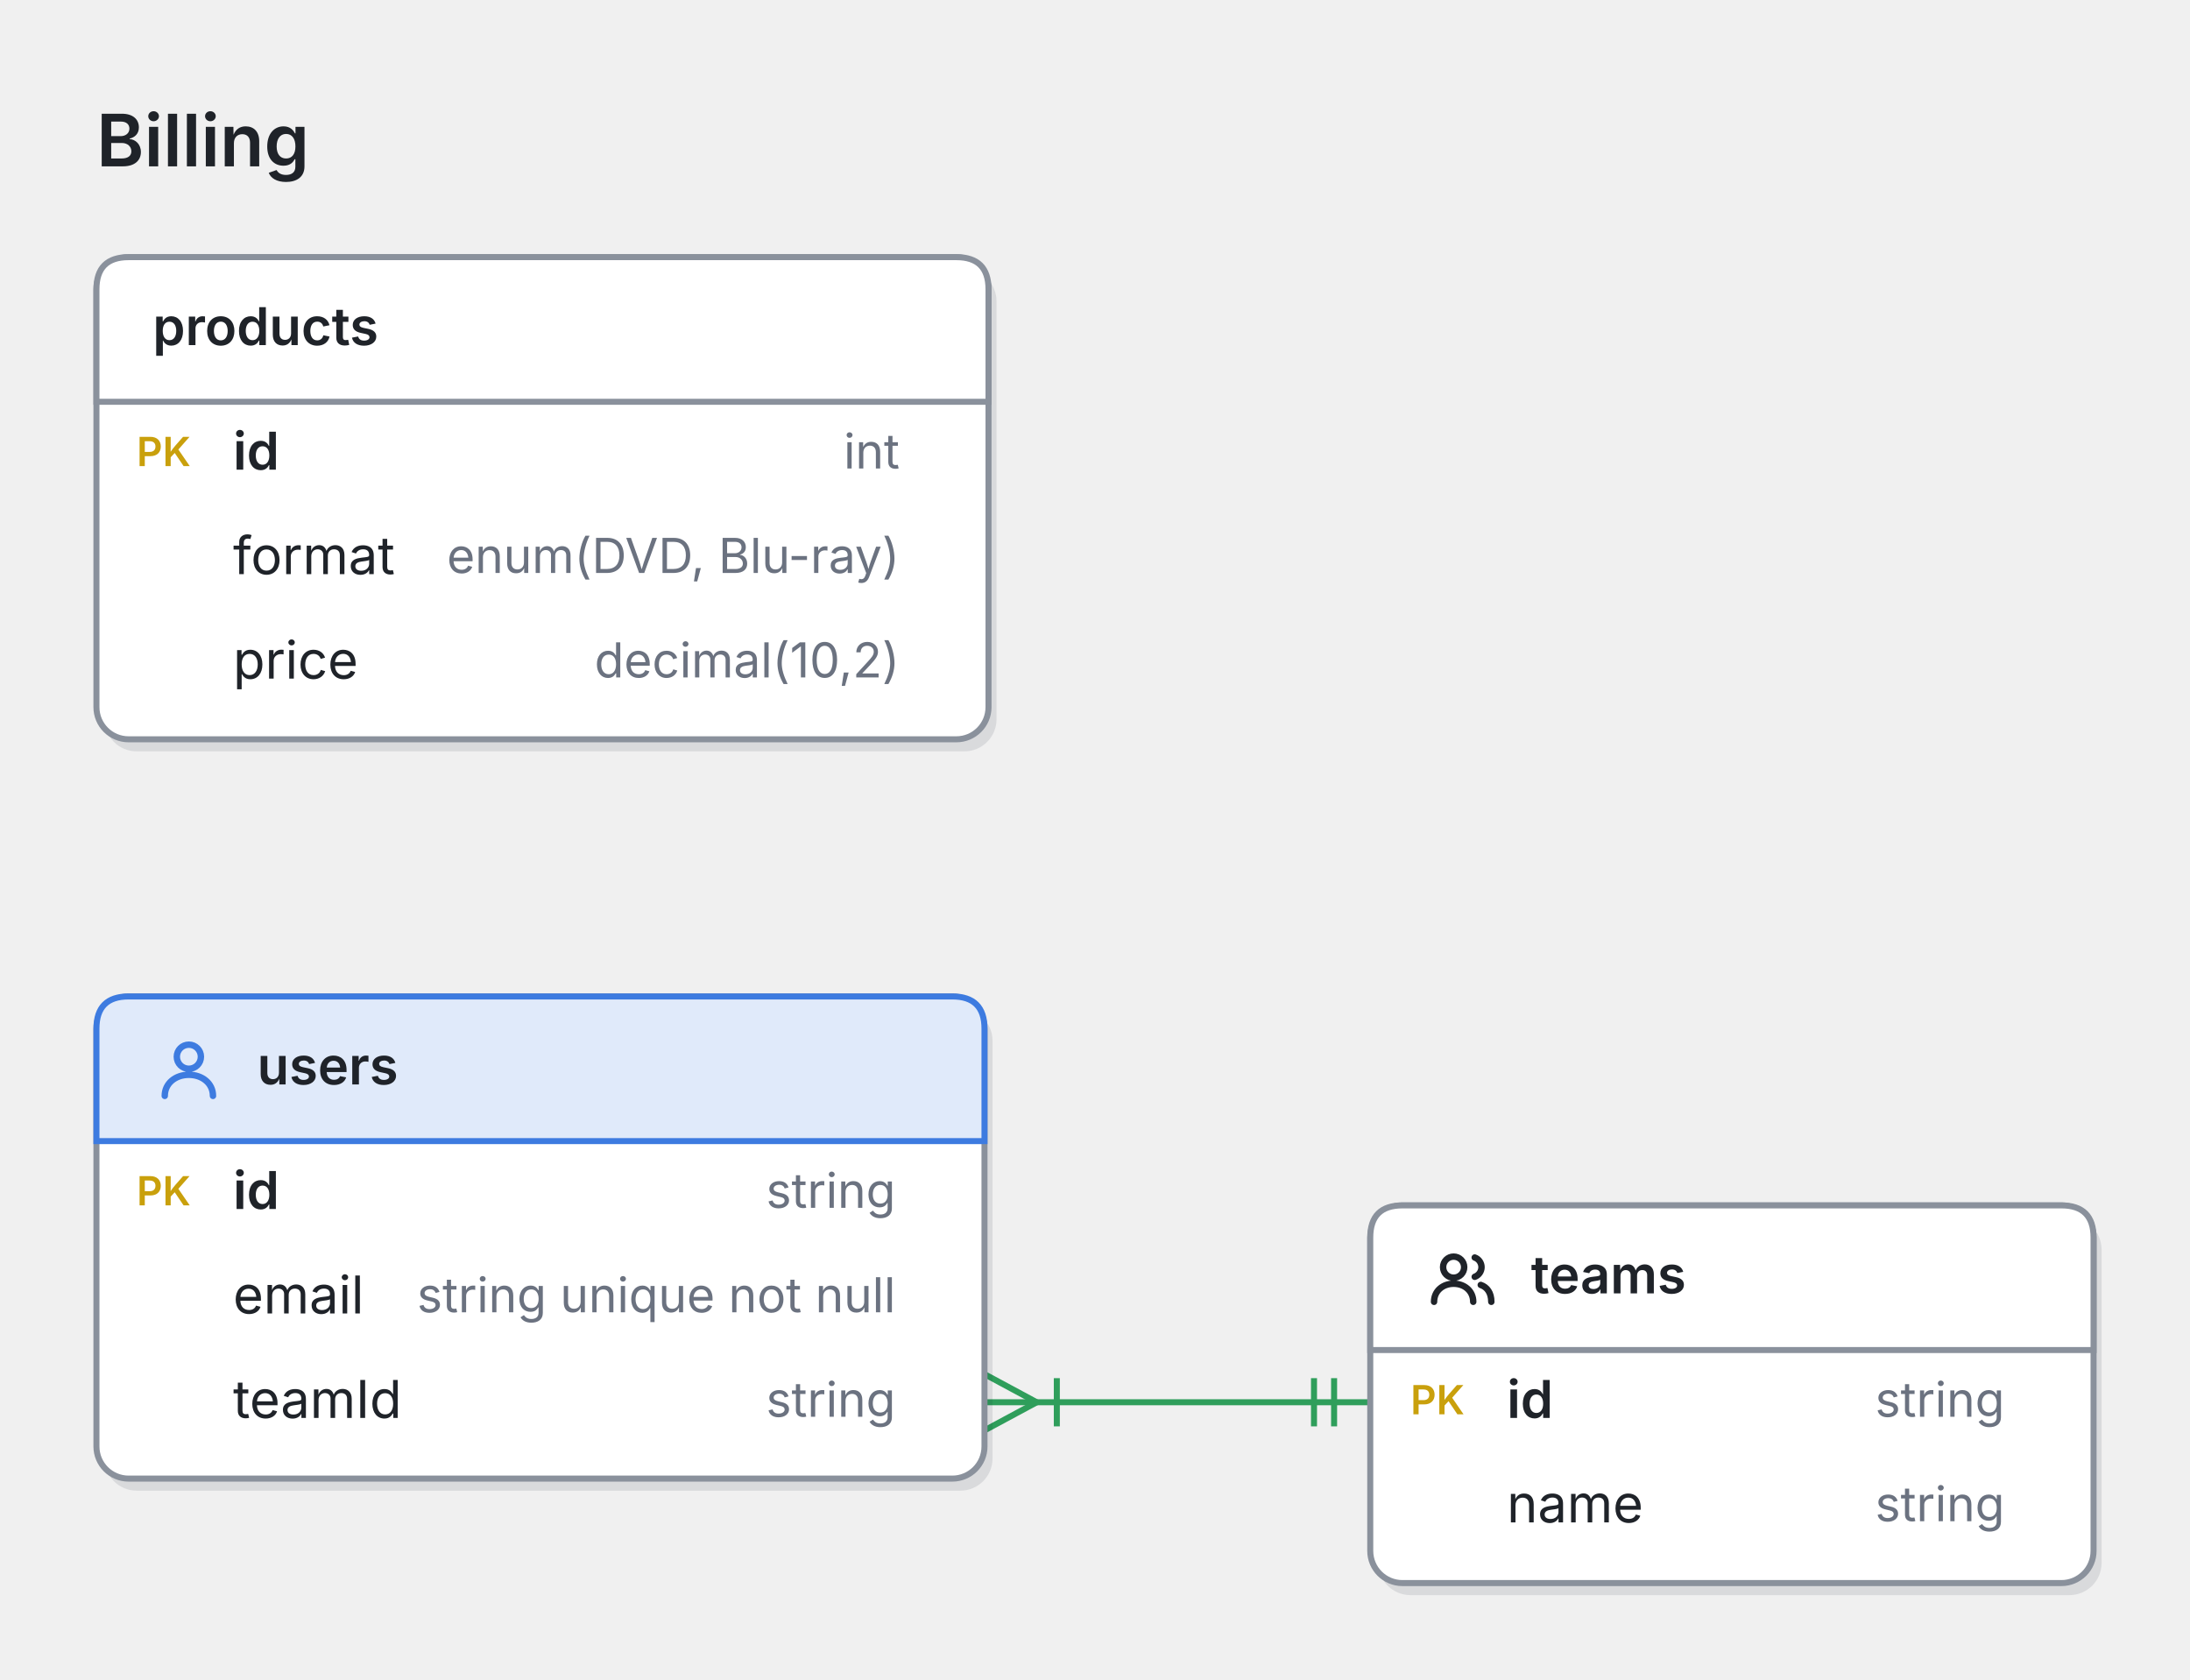
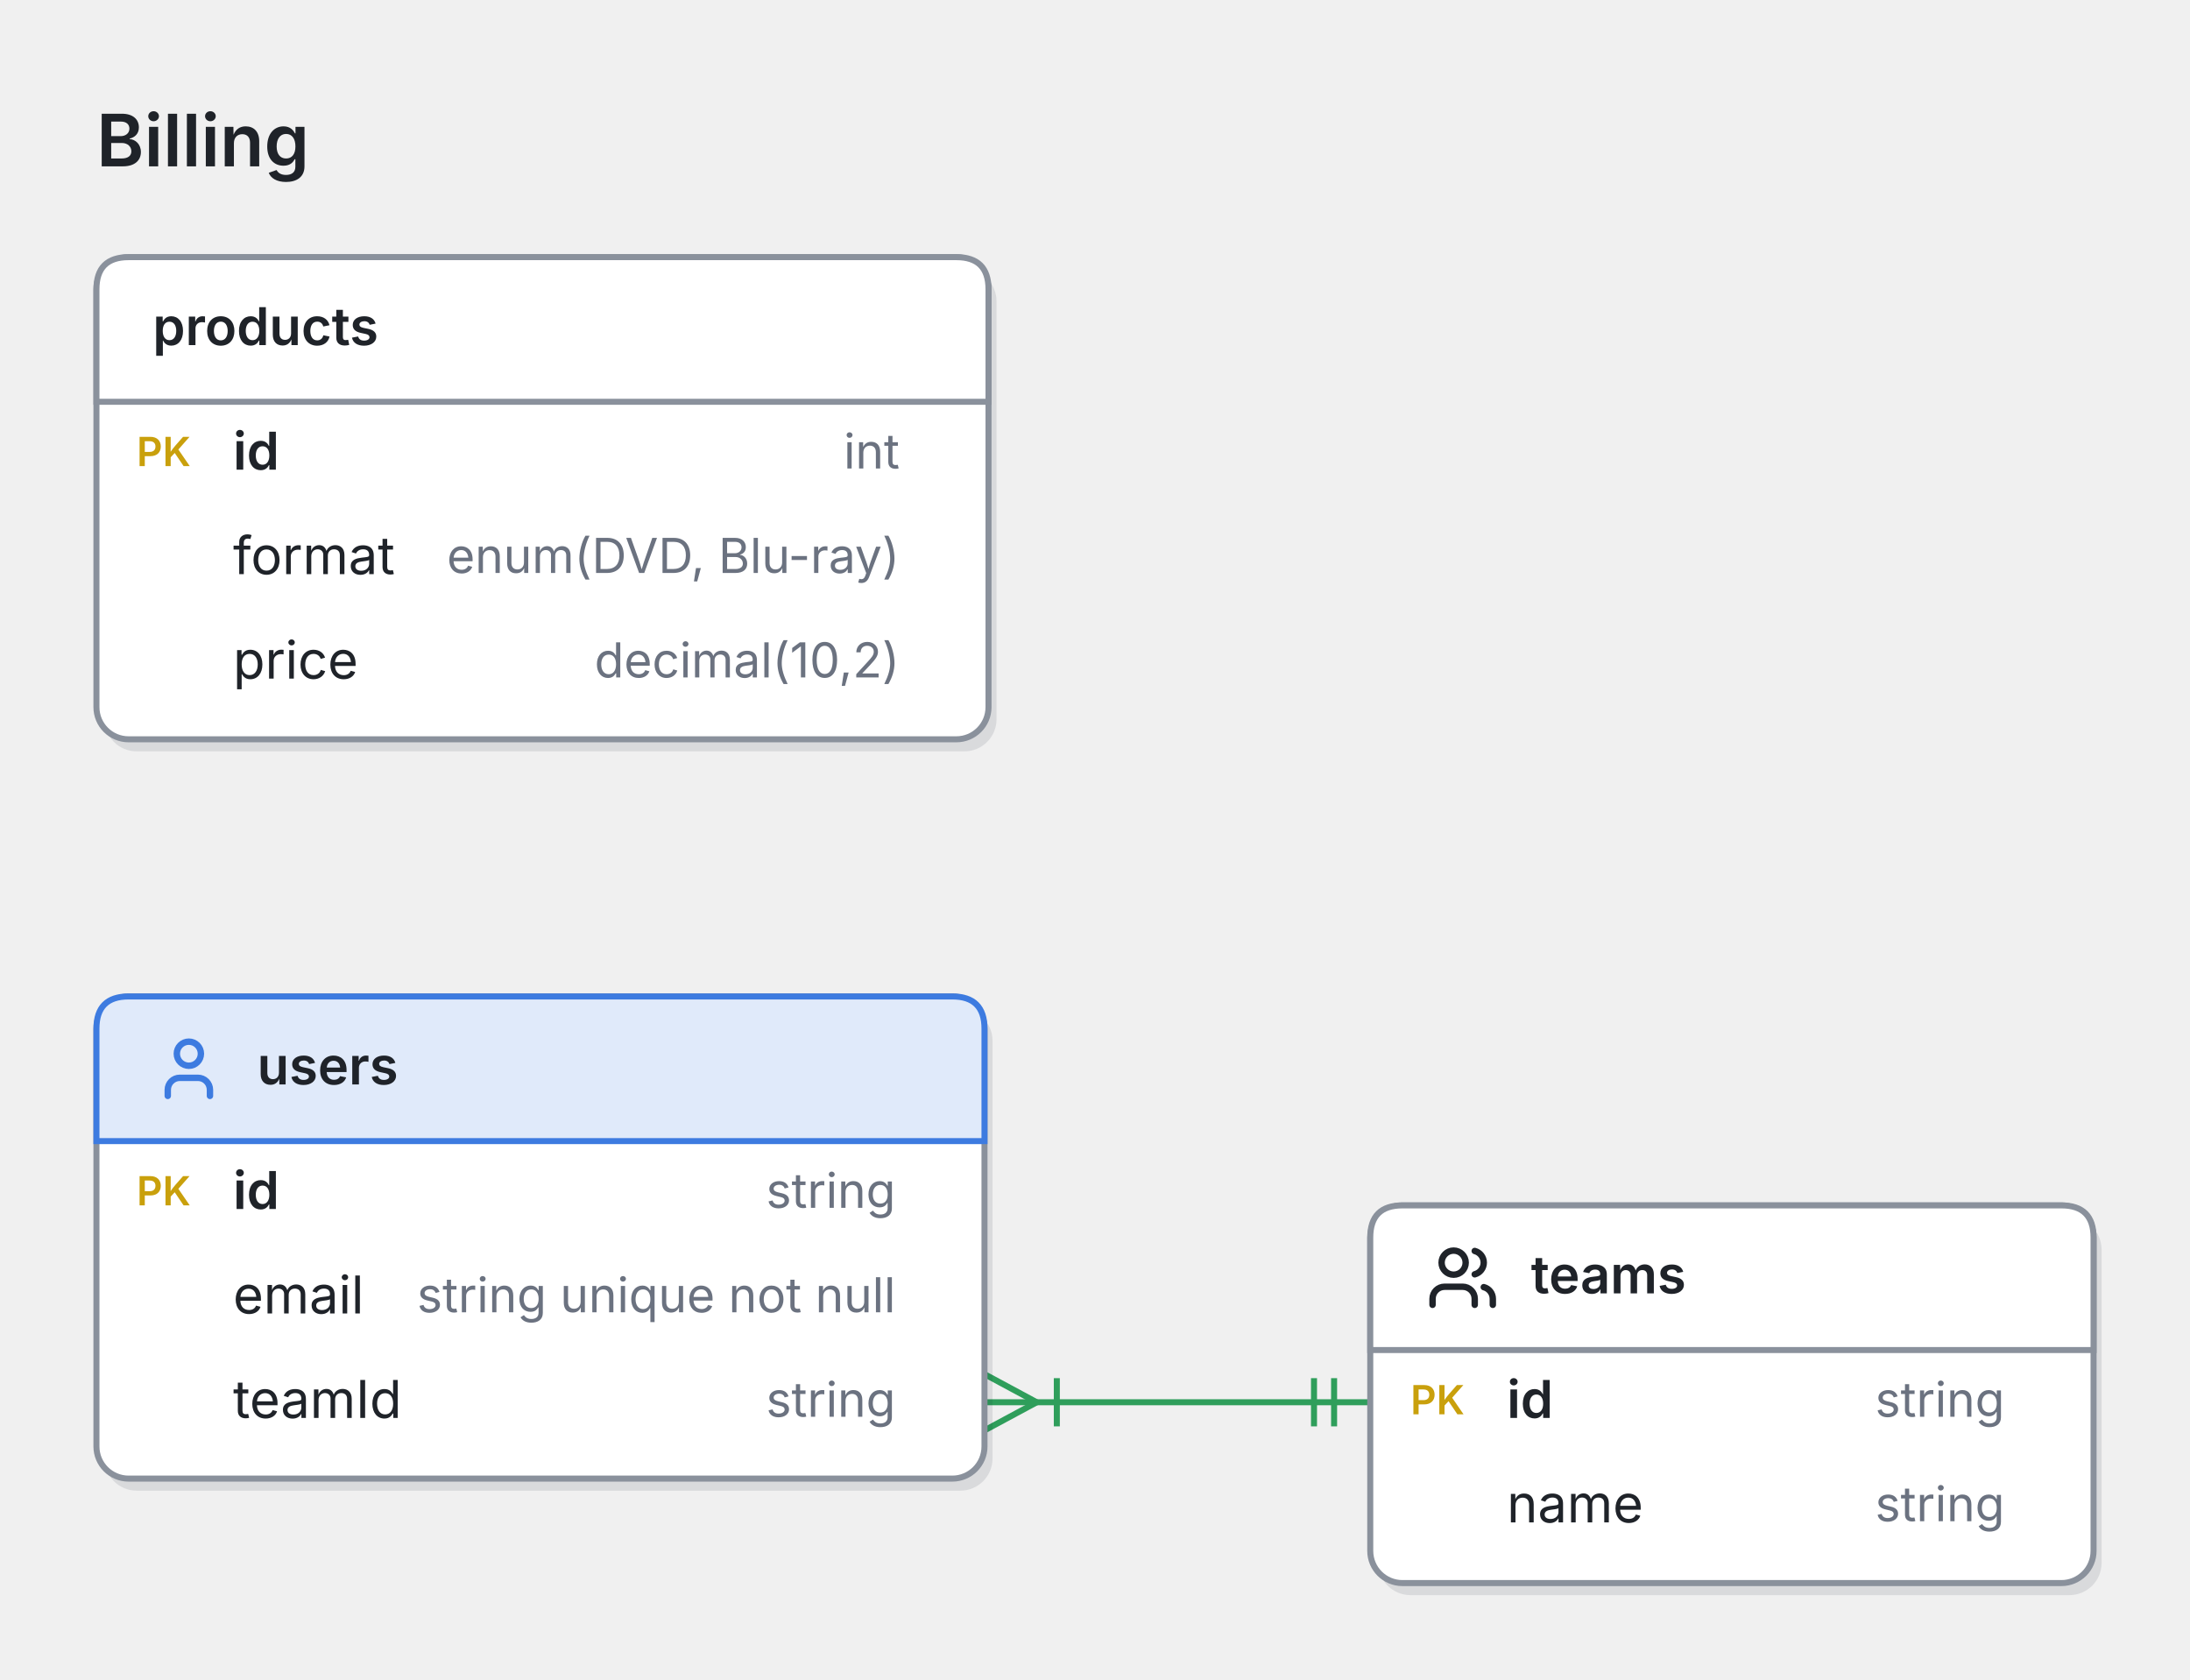
<svg xmlns="http://www.w3.org/2000/svg" width="545" height="418" viewBox="0 0 545 418" font-family="Inter, 'Inter var', system-ui, -apple-system, 'Segoe UI', 'Noto Sans KR', sans-serif" data-diagram="erd" data-theme="light">
  <g data-edge="r0">
    <path d="M245,349L341,349" fill="none" stroke="#2f9e5b" stroke-width="1.5" stroke-linejoin="round" />
    <path d="M258 349L245 356" stroke="#2f9e5b" stroke-width="1.5" fill="none" />
    <path d="M258 349L245 342" stroke="#2f9e5b" stroke-width="1.5" fill="none" />
    <path d="M263 355L263 343" stroke="#2f9e5b" stroke-width="1.5" fill="none" />
    <path d="M332 343L332 355" stroke="#2f9e5b" stroke-width="1.5" fill="none" />
    <path d="M327 343L327 355" stroke="#2f9e5b" stroke-width="1.5" fill="none" />
  </g>
  <g data-role="entity" data-id="users">
    <rect x="26" y="251" width="221" height="120" rx="8" fill="rgba(15,23,42,0.10)" stroke="none" />
    <rect x="24" y="248" width="221" height="120" rx="8" fill="#ffffff" stroke="#8a919c" stroke-width="1.5" />
  </g>
  <g data-role="entity-header">
    <path d="M24 284V256Q24 248 32 248H237Q245 248 245 256V284Z" fill="#e0eafa" stroke="#3d7be0" stroke-width="1.5" />
  </g>
-   <g data-icon="user" transform="translate(38 257) scale(0.75)">
-     <path d="M12 4a4 4 0 1 1 0 8 4 4 0 0 1 0-8z M4 21c0-4.2 3.6-7 8-7s8 2.8 8 7" fill="none" stroke="#3d7be0" stroke-width="2.13" stroke-linecap="round" stroke-linejoin="round" />
+   <g data-icon="user" data-icon-set="lucide" transform="translate(38 257) scale(0.75)">
+     <path d="M19 21v-2a4 4 0 0 0-4-4H9a4 4 0 0 0-4 4v2 M8 7a4 4 0 1 0 8 0a4 4 0 1 0 -8 0" fill="none" stroke="#3d7be0" stroke-width="2.13" stroke-linecap="round" stroke-linejoin="round" />
  </g>
  <text font-size="13" font-weight="600" fill="#1f2329" text-anchor="start" xml:space="preserve">
    <tspan x="64" y="269.9">users</tspan>
  </text>
  <text font-size="10" font-weight="600" fill="#c9a00c" text-anchor="start" xml:space="preserve">
    <tspan x="34" y="300">PK</tspan>
  </text>
  <text font-size="13" font-weight="600" fill="#1f2329" text-anchor="start" xml:space="preserve">
    <tspan x="58" y="300.9">id</tspan>
  </text>
  <text font-size="12" fill="#6b7280" text-anchor="end" xml:space="preserve">
    <tspan x="233" y="300.6">string</tspan>
  </text>
  <text font-size="13" fill="#1f2329" text-anchor="start" xml:space="preserve">
    <tspan x="58" y="326.9">email</tspan>
  </text>
  <text font-size="12" fill="#6b7280" text-anchor="end" xml:space="preserve">
    <tspan x="233" y="326.6">string unique not null</tspan>
  </text>
  <text font-size="13" fill="#1f2329" text-anchor="start" xml:space="preserve">
    <tspan x="58" y="352.9">teamId</tspan>
  </text>
  <text font-size="12" fill="#6b7280" text-anchor="end" xml:space="preserve">
    <tspan x="233" y="352.6">string</tspan>
  </text>
  <g data-role="entity" data-id="teams">
    <rect x="343" y="303" width="180" height="94" rx="8" fill="rgba(15,23,42,0.10)" stroke="none" />
    <rect x="341" y="300" width="180" height="94" rx="8" fill="#ffffff" stroke="#8a919c" stroke-width="1.5" />
  </g>
  <g data-role="entity-header">
    <path d="M341 336V308Q341 300 349 300H513Q521 300 521 308V336Z" fill="#ffffff" stroke="#8a919c" stroke-width="1.5" />
  </g>
-   <g data-icon="users" transform="translate(355 309) scale(0.75)">
-     <path d="M9 5a3.5 3.5 0 1 1 0 7 3.5 3.5 0 0 1 0-7z M2.5 20c0-3.6 2.9-6 6.5-6s6.5 2.4 6.5 6 M16 5.3a3.4 3.4 0 0 1 0 6.4 M18 14.4c2.1.7 3.5 2.6 3.5 5.6" fill="none" stroke="#1f2329" stroke-width="2.13" stroke-linecap="round" stroke-linejoin="round" />
+   <g data-icon="users" data-icon-set="lucide" transform="translate(355 309) scale(0.75)">
+     <path d="M16 21v-2a4 4 0 0 0-4-4H6a4 4 0 0 0-4 4v2 M16 3.128a4 4 0 0 1 0 7.744 M22 21v-2a4 4 0 0 0-3-3.87 M5 7a4 4 0 1 0 8 0a4 4 0 1 0 -8 0" fill="none" stroke="#1f2329" stroke-width="2.13" stroke-linecap="round" stroke-linejoin="round" />
  </g>
  <text font-size="13" font-weight="600" fill="#1f2329" text-anchor="start" xml:space="preserve">
    <tspan x="381" y="321.9">teams</tspan>
  </text>
  <text font-size="10" font-weight="600" fill="#c9a00c" text-anchor="start" xml:space="preserve">
    <tspan x="351" y="352">PK</tspan>
  </text>
  <text font-size="13" font-weight="600" fill="#1f2329" text-anchor="start" xml:space="preserve">
    <tspan x="375" y="352.9">id</tspan>
  </text>
  <text font-size="12" fill="#6b7280" text-anchor="end" xml:space="preserve">
    <tspan x="509" y="352.6">string</tspan>
  </text>
  <text font-size="13" fill="#1f2329" text-anchor="start" xml:space="preserve">
    <tspan x="375" y="378.9">name</tspan>
  </text>
  <text font-size="12" fill="#6b7280" text-anchor="end" xml:space="preserve">
    <tspan x="509" y="378.6">string</tspan>
  </text>
  <g data-role="entity" data-id="products">
    <rect x="26" y="67" width="222" height="120" rx="8" fill="rgba(15,23,42,0.10)" stroke="none" />
    <rect x="24" y="64" width="222" height="120" rx="8" fill="#ffffff" stroke="#8a919c" stroke-width="1.5" />
  </g>
  <g data-role="entity-header">
    <path d="M24 100V72Q24 64 32 64H238Q246 64 246 72V100Z" fill="#ffffff" stroke="#8a919c" stroke-width="1.5" />
  </g>
  <text font-size="13" font-weight="600" fill="#1f2329" text-anchor="start" xml:space="preserve">
    <tspan x="38" y="85.9">products</tspan>
  </text>
  <text font-size="10" font-weight="600" fill="#c9a00c" text-anchor="start" xml:space="preserve">
    <tspan x="34" y="116">PK</tspan>
  </text>
  <text font-size="13" font-weight="600" fill="#1f2329" text-anchor="start" xml:space="preserve">
    <tspan x="58" y="116.9">id</tspan>
  </text>
  <text font-size="12" fill="#6b7280" text-anchor="end" xml:space="preserve">
    <tspan x="234" y="116.6">int</tspan>
  </text>
  <text font-size="13" fill="#1f2329" text-anchor="start" xml:space="preserve">
    <tspan x="58" y="142.9">format</tspan>
  </text>
  <text font-size="12" fill="#6b7280" text-anchor="end" xml:space="preserve">
    <tspan x="234" y="142.6">enum(DVD, Blu-ray)</tspan>
  </text>
  <text font-size="13" fill="#1f2329" text-anchor="start" xml:space="preserve">
    <tspan x="58" y="168.9">price</tspan>
  </text>
  <text font-size="12" fill="#6b7280" text-anchor="end" xml:space="preserve">
    <tspan x="234" y="168.6">decimal(10,2)</tspan>
  </text>
  <text font-size="18" font-weight="600" fill="#1f2329" text-anchor="start" xml:space="preserve">
    <tspan x="24" y="41.4">Billing</tspan>
  </text>
</svg>
